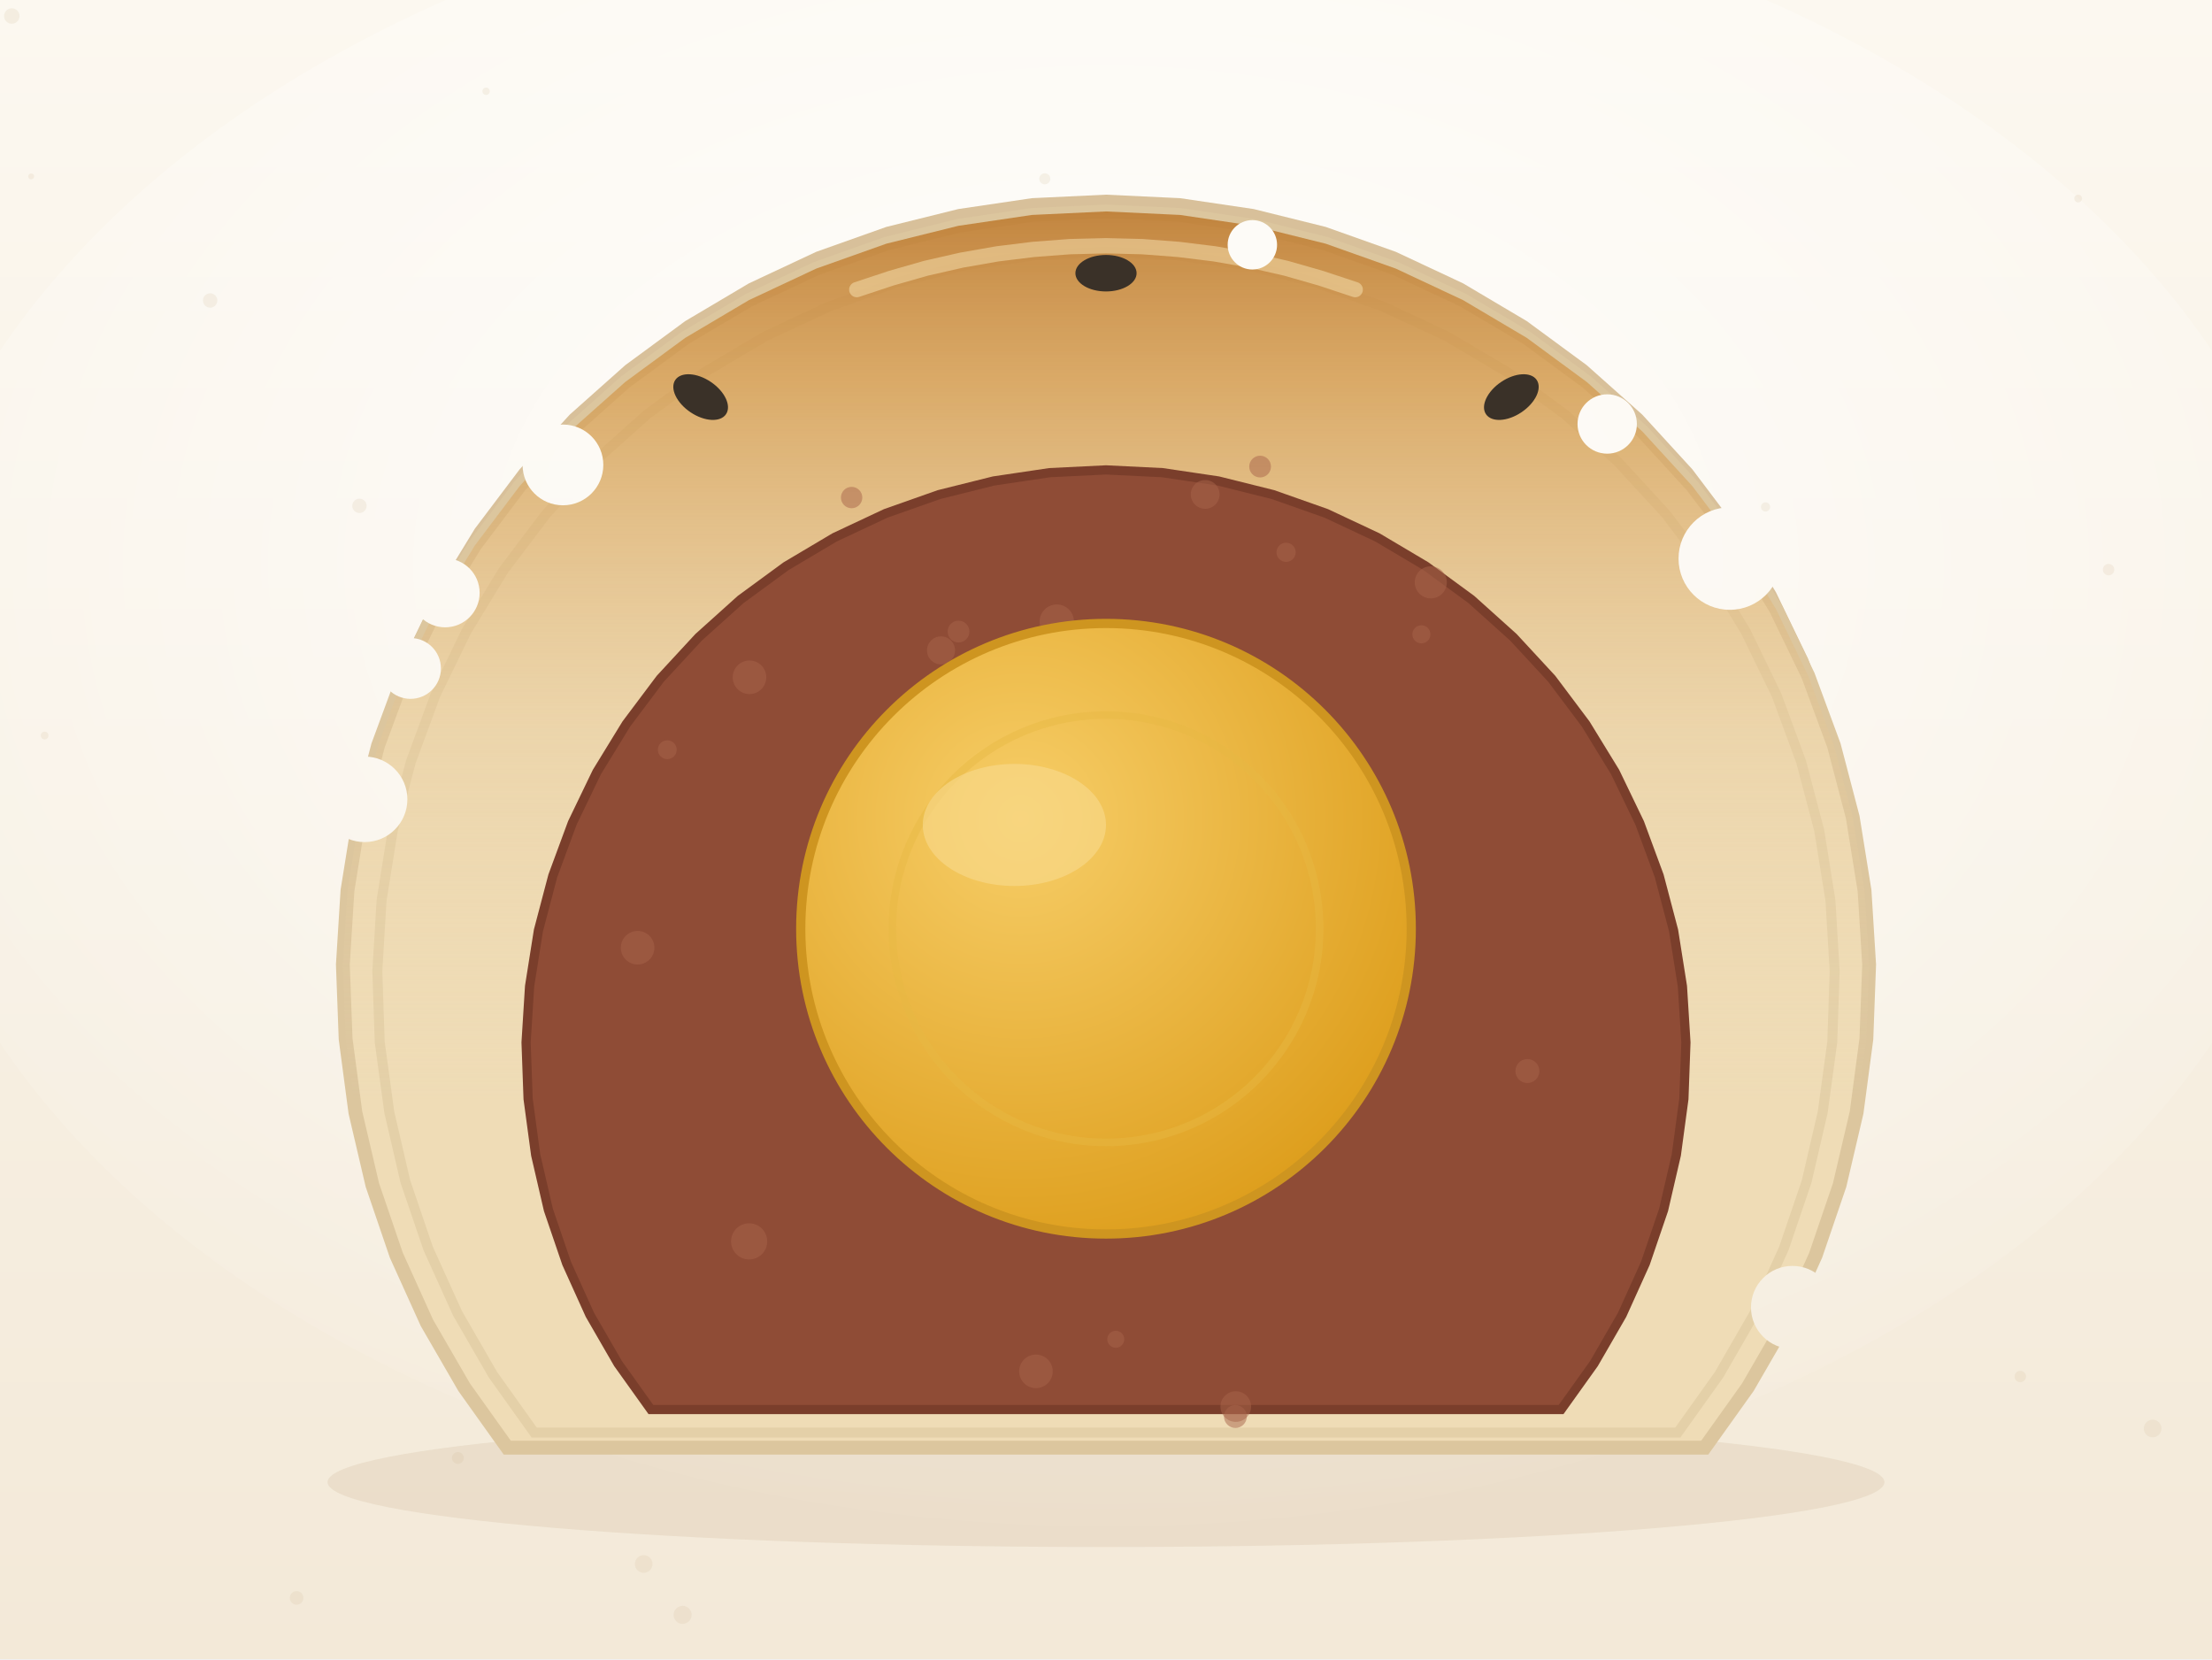
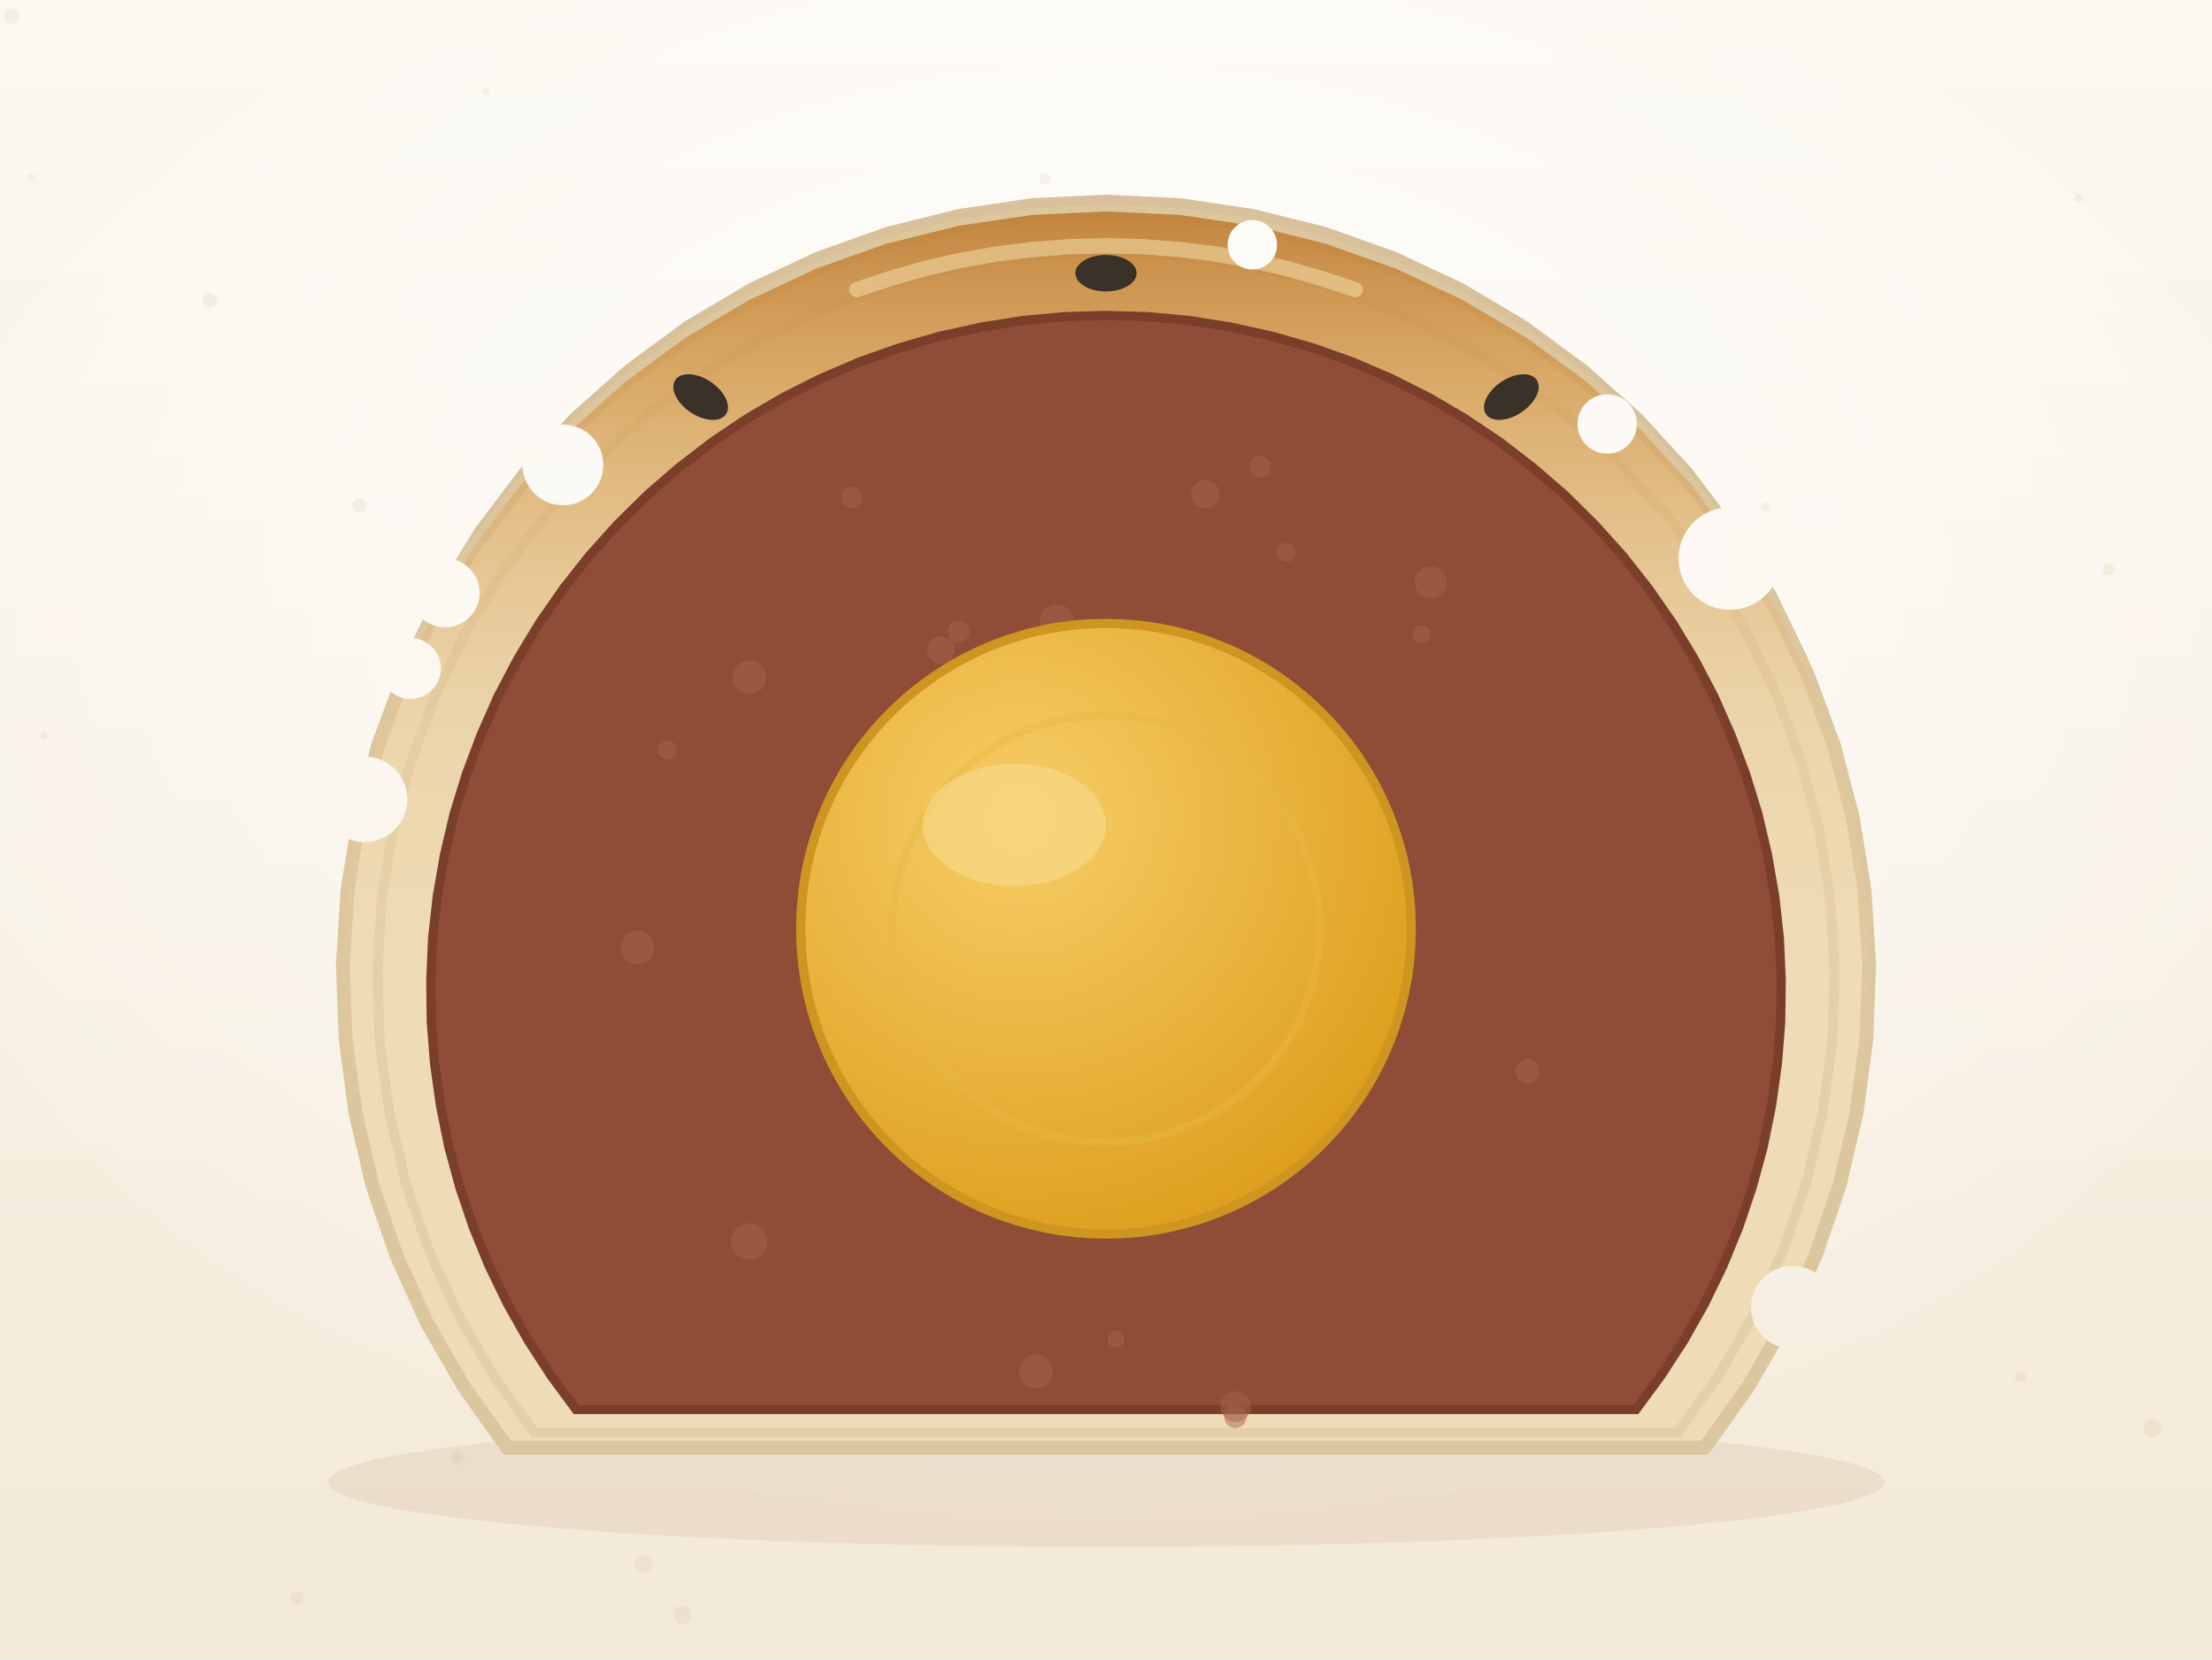
<svg xmlns="http://www.w3.org/2000/svg" viewBox="0 0 1200 900" width="1200" height="900" role="img" aria-label="红豆沙蛋黄酥">
  <defs>
    <linearGradient id="bg" x1="0" y1="0" x2="0" y2="1">
      <stop offset="0" stop-color="#FCF8F0" />
      <stop offset="1" stop-color="#F3E9D8" />
    </linearGradient>
    <radialGradient id="glow" cx="50%" cy="42%" r="62%">
      <stop offset="0" stop-color="#FFFFFF" stop-opacity="0.85" />
      <stop offset="1" stop-color="#FFFFFF" stop-opacity="0" />
    </radialGradient>
    <radialGradient id="yolk" cx="36%" cy="32%" r="72%">
      <stop offset="0" stop-color="#F7CE68" />
      <stop offset="1" stop-color="#DE9F1E" />
    </radialGradient>
    <radialGradient id="wash" cx="40%" cy="34%" r="70%">
      <stop offset="0" stop-color="#E9BE84" stop-opacity="0.95" />
      <stop offset="1" stop-color="#D9A75E" stop-opacity="0.75" />
    </radialGradient>
  </defs>
  <rect width="1200" height="900" fill="url(#bg)" />
  <ellipse cx="600" cy="378" rx="660" ry="450" fill="url(#glow)" />
  <circle cx="1127.4" cy="107.7" r="2.1" fill="#C9B48F" opacity="0.16" />
  <circle cx="349.2" cy="848.4" r="4.8" fill="#C9B48F" opacity="0.16" />
  <circle cx="501.6" cy="312" r="4.3" fill="#C9B48F" opacity="0.16" />
  <circle cx="884.6" cy="673.6" r="1.9" fill="#C9B48F" opacity="0.16" />
  <circle cx="798.2" cy="508" r="2.6" fill="#C9B48F" opacity="0.16" />
  <circle cx="742.2" cy="190.4" r="4.3" fill="#C9B48F" opacity="0.16" />
  <circle cx="16.9" cy="95.7" r="1.6" fill="#C9B48F" opacity="0.16" />
  <circle cx="322.1" cy="598.9" r="2.8" fill="#C9B48F" opacity="0.16" />
  <circle cx="957.8" cy="275" r="2.5" fill="#C9B48F" opacity="0.16" />
  <circle cx="24.2" cy="399" r="2.1" fill="#C9B48F" opacity="0.16" />
  <circle cx="421" cy="446" r="3" fill="#C9B48F" opacity="0.16" />
  <circle cx="248.4" cy="790.9" r="3.2" fill="#C9B48F" opacity="0.16" />
  <circle cx="6.4" cy="8.7" r="4.2" fill="#C9B48F" opacity="0.16" />
  <circle cx="195" cy="274.4" r="3.9" fill="#C9B48F" opacity="0.16" />
  <circle cx="114" cy="163" r="3.9" fill="#C9B48F" opacity="0.16" />
  <circle cx="263.7" cy="49.5" r="2" fill="#C9B48F" opacity="0.16" />
  <circle cx="1143.9" cy="309" r="3.1" fill="#C9B48F" opacity="0.16" />
  <circle cx="854.7" cy="416.4" r="1.9" fill="#C9B48F" opacity="0.16" />
  <circle cx="1096" cy="746.7" r="3.1" fill="#C9B48F" opacity="0.16" />
  <circle cx="1167.8" cy="774.9" r="4.8" fill="#C9B48F" opacity="0.16" />
  <circle cx="370.3" cy="876" r="4.9" fill="#C9B48F" opacity="0.16" />
  <circle cx="403.2" cy="525" r="5" fill="#C9B48F" opacity="0.16" />
  <circle cx="566.8" cy="97" r="3" fill="#C9B48F" opacity="0.16" />
  <circle cx="160.9" cy="866.8" r="3.7" fill="#C9B48F" opacity="0.16" />
  <circle cx="885.5" cy="509.6" r="1.7" fill="#C9B48F" opacity="0.16" />
  <circle cx="840.7" cy="300.3" r="1.9" fill="#C9B48F" opacity="0.16" />
  <g>
    <g>
      <defs>
        <mask id="nib-600-785-414" maskUnits="userSpaceOnUse" x="20.4" y="-84.1" width="1159.2" height="1159.2">
          <rect x="20.4" y="-84.1" width="1159.2" height="1159.2" fill="#fff" />
          <circle cx="241.5" cy="321.6" r="18.7" fill="#000" />
          <circle cx="679.4" cy="132.8" r="13.4" fill="#000" />
          <circle cx="972.4" cy="709.2" r="22.5" fill="#000" />
          <circle cx="222.7" cy="362.6" r="16.5" fill="#000" />
          <circle cx="305.4" cy="252.2" r="21.9" fill="#000" />
          <circle cx="938.4" cy="303" r="27.8" fill="#000" />
          <circle cx="197.8" cy="433.6" r="23.2" fill="#000" />
          <circle cx="871.9" cy="230" r="16.1" fill="#000" />
        </mask>
      </defs>
      <ellipse cx="600" cy="804" rx="422.3" ry="35.2" fill="#B79B73" opacity="0.16" />
      <g mask="url(#nib-600-785-414)">
        <path d="M 275.2 776.2 L 251.8 743.4 L 231.6 708.5 L 215 671.8 L 202 633.7 L 192.8 594.4 L 187.5 554.5 L 186 514.2 L 188.5 474 L 194.9 434.2 L 205.1 395.2 L 219.1 357.4 L 236.6 321.2 L 257.6 286.8 L 281.9 254.6 L 309.1 224.9 L 339.2 198.1 L 371.7 174.2 L 406.3 153.7 L 442.8 136.6 L 480.8 123.1 L 519.9 113.4 L 559.8 107.5 L 600 105.6 L 640.2 107.5 L 680.1 113.4 L 719.2 123.1 L 757.2 136.6 L 793.7 153.7 L 828.3 174.2 L 860.8 198.1 L 890.9 224.9 L 918.1 254.6 L 942.4 286.8 L 963.4 321.2 L 980.9 357.4 L 994.9 395.2 L 1005.1 434.2 L 1011.5 474 L 1014 514.2 L 1012.5 554.5 L 1007.2 594.4 L 998 633.7 L 985 671.8 L 968.4 708.5 L 948.2 743.4 L 924.8 776.2 Z" fill="#D8C09A" />
        <path d="M 275.2 785.3 L 251.8 752.5 L 231.6 717.6 L 215 680.9 L 202 642.8 L 192.8 603.5 L 187.5 563.6 L 186 523.3 L 188.5 483.1 L 194.9 443.3 L 205.1 404.4 L 219.1 366.5 L 236.6 330.3 L 257.6 295.9 L 281.9 263.7 L 309.1 234 L 339.2 207.2 L 371.7 183.3 L 406.3 162.8 L 442.8 145.7 L 480.8 132.2 L 519.9 122.5 L 559.8 116.6 L 600 114.7 L 640.2 116.6 L 680.1 122.5 L 719.2 132.2 L 757.2 145.7 L 793.7 162.8 L 828.3 183.3 L 860.8 207.2 L 890.9 234 L 918.1 263.7 L 942.4 295.9 L 963.4 330.3 L 980.9 366.5 L 994.9 404.4 L 1005.1 443.3 L 1011.5 483.1 L 1014 523.3 L 1012.5 563.6 L 1007.2 603.5 L 998 642.8 L 985 680.9 L 968.4 717.6 L 948.2 752.5 L 924.8 785.3 Z" fill="#EFDCB6" stroke="#DCC69E" stroke-width="7.5" />
        <path d="M 289.8 777.1 L 267.4 745.7 L 248.2 712.4 L 232.3 677.3 L 219.9 640.9 L 211.2 603.4 L 206 565.3 L 204.7 526.8 L 207 488.4 L 213.1 450.4 L 222.9 413.2 L 236.2 377.1 L 253 342.5 L 273 309.6 L 296.2 278.9 L 322.2 250.6 L 350.9 224.9 L 381.9 202.1 L 415 182.5 L 449.9 166.2 L 486.1 153.3 L 523.5 144 L 561.6 138.4 L 600 136.6 L 638.4 138.4 L 676.5 144 L 713.9 153.3 L 750.1 166.2 L 785 182.5 L 818.1 202.1 L 849.1 224.9 L 877.8 250.6 L 903.8 278.9 L 927 309.6 L 947 342.5 L 963.8 377.1 L 977.1 413.2 L 986.9 450.4 L 993 488.4 L 995.3 526.8 L 994 565.3 L 988.8 603.4 L 980.1 640.9 L 967.7 677.3 L 951.8 712.4 L 932.6 745.7 L 910.2 777.1 Z" fill="none" stroke="#E4D0A8" stroke-width="5.4" />
        <linearGradient id="wash-600-785-414" gradientUnits="userSpaceOnUse" x1="0" y1="114.7" x2="0" y2="785.3">
          <stop offset="0" stop-color="#BE7C33" stop-opacity="0.9" />
          <stop offset="0.14" stop-color="#D2974A" stop-opacity="0.72" />
          <stop offset="0.42" stop-color="#E6C795" stop-opacity="0.34" />
          <stop offset="0.72" stop-color="#EFDCB6" stop-opacity="0" />
        </linearGradient>
        <path d="M 275.2 785.3 L 251.8 752.5 L 231.6 717.6 L 215 680.9 L 202 642.8 L 192.8 603.5 L 187.5 563.6 L 186 523.3 L 188.5 483.1 L 194.9 443.3 L 205.1 404.4 L 219.1 366.5 L 236.6 330.3 L 257.6 295.9 L 281.9 263.7 L 309.1 234 L 339.2 207.2 L 371.7 183.3 L 406.3 162.8 L 442.8 145.7 L 480.8 132.2 L 519.9 122.5 L 559.8 116.6 L 600 114.7 L 640.2 116.6 L 680.1 122.5 L 719.2 132.2 L 757.2 145.7 L 793.7 162.8 L 828.3 183.3 L 860.8 207.2 L 890.9 234 L 918.1 263.7 L 942.4 295.9 L 963.4 330.3 L 980.9 366.5 L 994.9 404.4 L 1005.1 443.3 L 1011.5 483.1 L 1014 523.3 L 1012.5 563.6 L 1007.2 603.5 L 998 642.8 L 985 680.9 L 968.4 717.6 L 948.2 752.5 L 924.8 785.3 Z" fill="url(#wash-600-785-414)" />
        <path d="M 464.8 157.1 L 483.5 150.9 L 502.4 145.5 L 521.7 141.1 L 541.1 137.7 L 560.6 135.3 L 580.3 133.8 L 600 133.3 L 619.7 133.8 L 639.4 135.3 L 658.9 137.7 L 678.3 141.1 L 697.6 145.5 L 716.5 150.9 L 735.2 157.1" fill="none" stroke="#F7E3B4" stroke-width="8.3" stroke-linecap="round" opacity="0.5" />
-         <path d="M 353.1 764.6 L 335.3 739.7 L 320 713.2 L 307.4 685.3 L 297.5 656.3 L 290.6 626.5 L 286.5 596.1 L 285.4 565.5 L 287.3 535 L 292.1 504.7 L 299.9 475.1 L 310.5 446.4 L 323.8 418.8 L 339.8 392.7 L 358.2 368.2 L 379 345.7 L 401.8 325.2 L 426.5 307.1 L 452.8 291.5 L 480.5 278.5 L 509.4 268.3 L 539.1 260.9 L 569.4 256.4 L 600 254.9 L 630.6 256.4 L 660.9 260.9 L 690.6 268.3 L 719.5 278.5 L 747.2 291.5 L 773.5 307.1 L 798.2 325.2 L 821 345.7 L 841.8 368.2 L 860.2 392.7 L 876.2 418.8 L 889.5 446.4 L 900.1 475.1 L 907.9 504.7 L 912.7 535 L 914.6 565.5 L 913.5 596.1 L 909.4 626.5 L 902.5 656.3 L 892.6 685.3 L 880 713.2 L 864.7 739.7 L 846.9 764.6 Z" fill="#8F4C36" stroke="#7A3E2B" stroke-width="5" />
+         <path d="M 312.5 764.6 L 299 746.3 L 286.6 727.2 L 275.4 707.4 L 265.4 686.8 L 256.8 665.8 L 249.5 644.2 L 243.5 622.2 L 239 599.9 L 235.8 577.3 L 234 554.6 L 233.7 531.8 L 234.7 509 L 237.2 486.4 L 241.1 463.9 L 246.3 441.7 L 253 419.9 L 261 398.6 L 270.2 377.8 L 280.8 357.6 L 292.6 338.1 L 305.6 319.4 L 319.7 301.5 L 335 284.5 L 351.2 268.5 L 368.4 253.6 L 386.5 239.7 L 405.4 227 L 425.1 215.5 L 445.4 205.3 L 466.4 196.3 L 487.9 188.7 L 509.8 182.4 L 532 177.5 L 554.5 173.9 L 577.2 171.8 L 600 171.1 L 622.8 171.8 L 645.5 173.9 L 668 177.5 L 690.2 182.4 L 712.1 188.7 L 733.6 196.3 L 754.6 205.3 L 774.9 215.5 L 794.6 227 L 813.5 239.7 L 831.6 253.6 L 848.8 268.5 L 865 284.5 L 880.3 301.5 L 894.4 319.4 L 907.4 338.1 L 919.2 357.6 L 929.8 377.8 L 939 398.6 L 947 419.9 L 953.7 441.7 L 958.9 463.9 L 962.8 486.4 L 965.3 509 L 966.3 531.8 L 966 554.6 L 964.2 577.3 L 961 599.9 L 956.5 622.2 L 950.5 644.2 L 943.2 665.8 L 934.6 686.8 L 924.6 707.4 L 913.4 727.2 L 901 746.3 L 887.5 764.6 Z" fill="#8F4C36" stroke="#7A3E2B" stroke-width="5" />
        <circle cx="771.1" cy="344.1" r="4.9" fill="#A8634A" opacity="0.5" />
        <circle cx="670.4" cy="763" r="8.3" fill="#A8634A" opacity="0.5" />
        <circle cx="828.6" cy="581" r="6.5" fill="#A8634A" opacity="0.5" />
        <circle cx="653.8" cy="268.2" r="7.8" fill="#A8634A" opacity="0.5" />
        <circle cx="776.2" cy="315.9" r="8.7" fill="#A8634A" opacity="0.5" />
        <circle cx="520" cy="342.6" r="5.9" fill="#A8634A" opacity="0.5" />
        <circle cx="510.5" cy="352.8" r="7.6" fill="#A8634A" opacity="0.5" />
        <circle cx="605.3" cy="726.5" r="4.6" fill="#A8634A" opacity="0.5" />
        <circle cx="697.7" cy="299.6" r="5.2" fill="#A8634A" opacity="0.5" />
        <circle cx="683.6" cy="253.1" r="5.9" fill="#A8634A" opacity="0.5" />
        <circle cx="406.6" cy="367.4" r="9.1" fill="#A8634A" opacity="0.5" />
        <circle cx="462" cy="269.9" r="5.8" fill="#A8634A" opacity="0.5" />
        <circle cx="406.4" cy="673.4" r="9.8" fill="#A8634A" opacity="0.5" />
        <circle cx="670.2" cy="768.4" r="6.2" fill="#A8634A" opacity="0.5" />
        <circle cx="345.9" cy="514.1" r="9.1" fill="#A8634A" opacity="0.5" />
        <circle cx="573.3" cy="337.2" r="9.3" fill="#A8634A" opacity="0.5" />
        <circle cx="562" cy="743.9" r="9.1" fill="#A8634A" opacity="0.5" />
        <circle cx="362" cy="406.7" r="5.1" fill="#A8634A" opacity="0.5" />
        <circle cx="600" cy="503.8" r="165.6" fill="url(#yolk)" stroke="#CE9520" stroke-width="5" />
        <circle cx="600" cy="503.8" r="115.9" fill="none" stroke="#E7B843" stroke-width="4.1" opacity="0.45" />
        <ellipse cx="550.3" cy="447.5" rx="49.7" ry="33.1" fill="#F8DA8E" opacity="0.6" />
        <ellipse cx="819.9" cy="215.4" rx="16.6" ry="9.9" transform="rotate(-34 819.9 215.4)" fill="#3A3128" />
        <ellipse cx="600" cy="148.2" rx="16.6" ry="9.9" transform="rotate(0 600 148.2)" fill="#3A3128" />
        <ellipse cx="380.1" cy="215.4" rx="16.6" ry="9.9" transform="rotate(34 380.1 215.4)" fill="#3A3128" />
      </g>
    </g>
  </g>
</svg>
